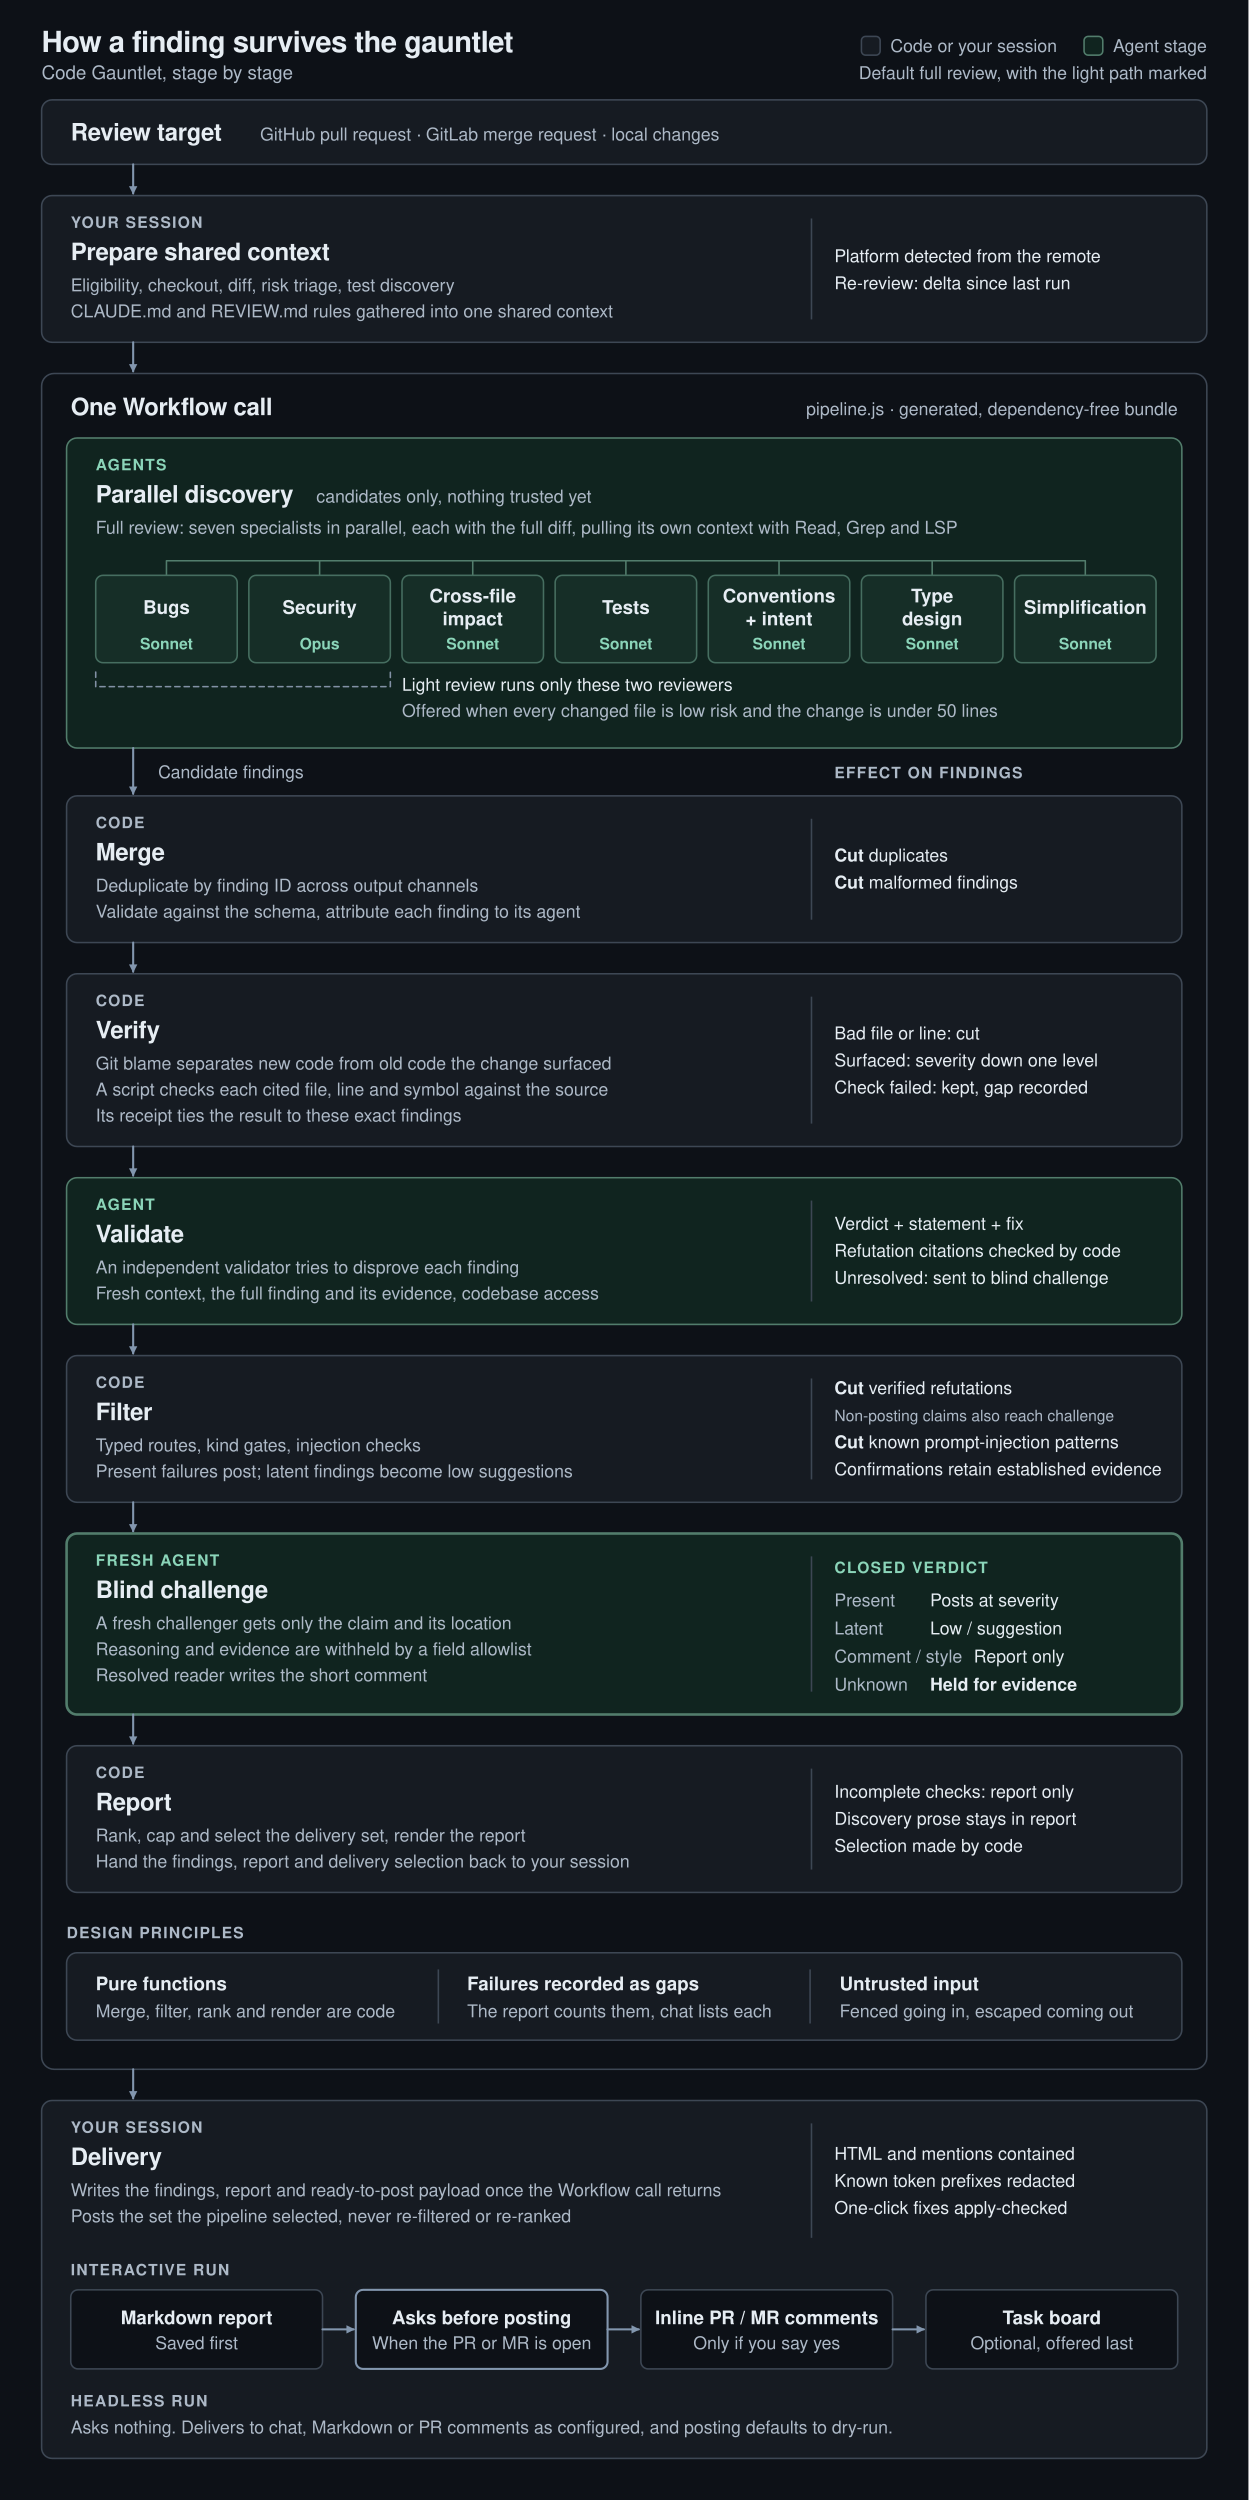
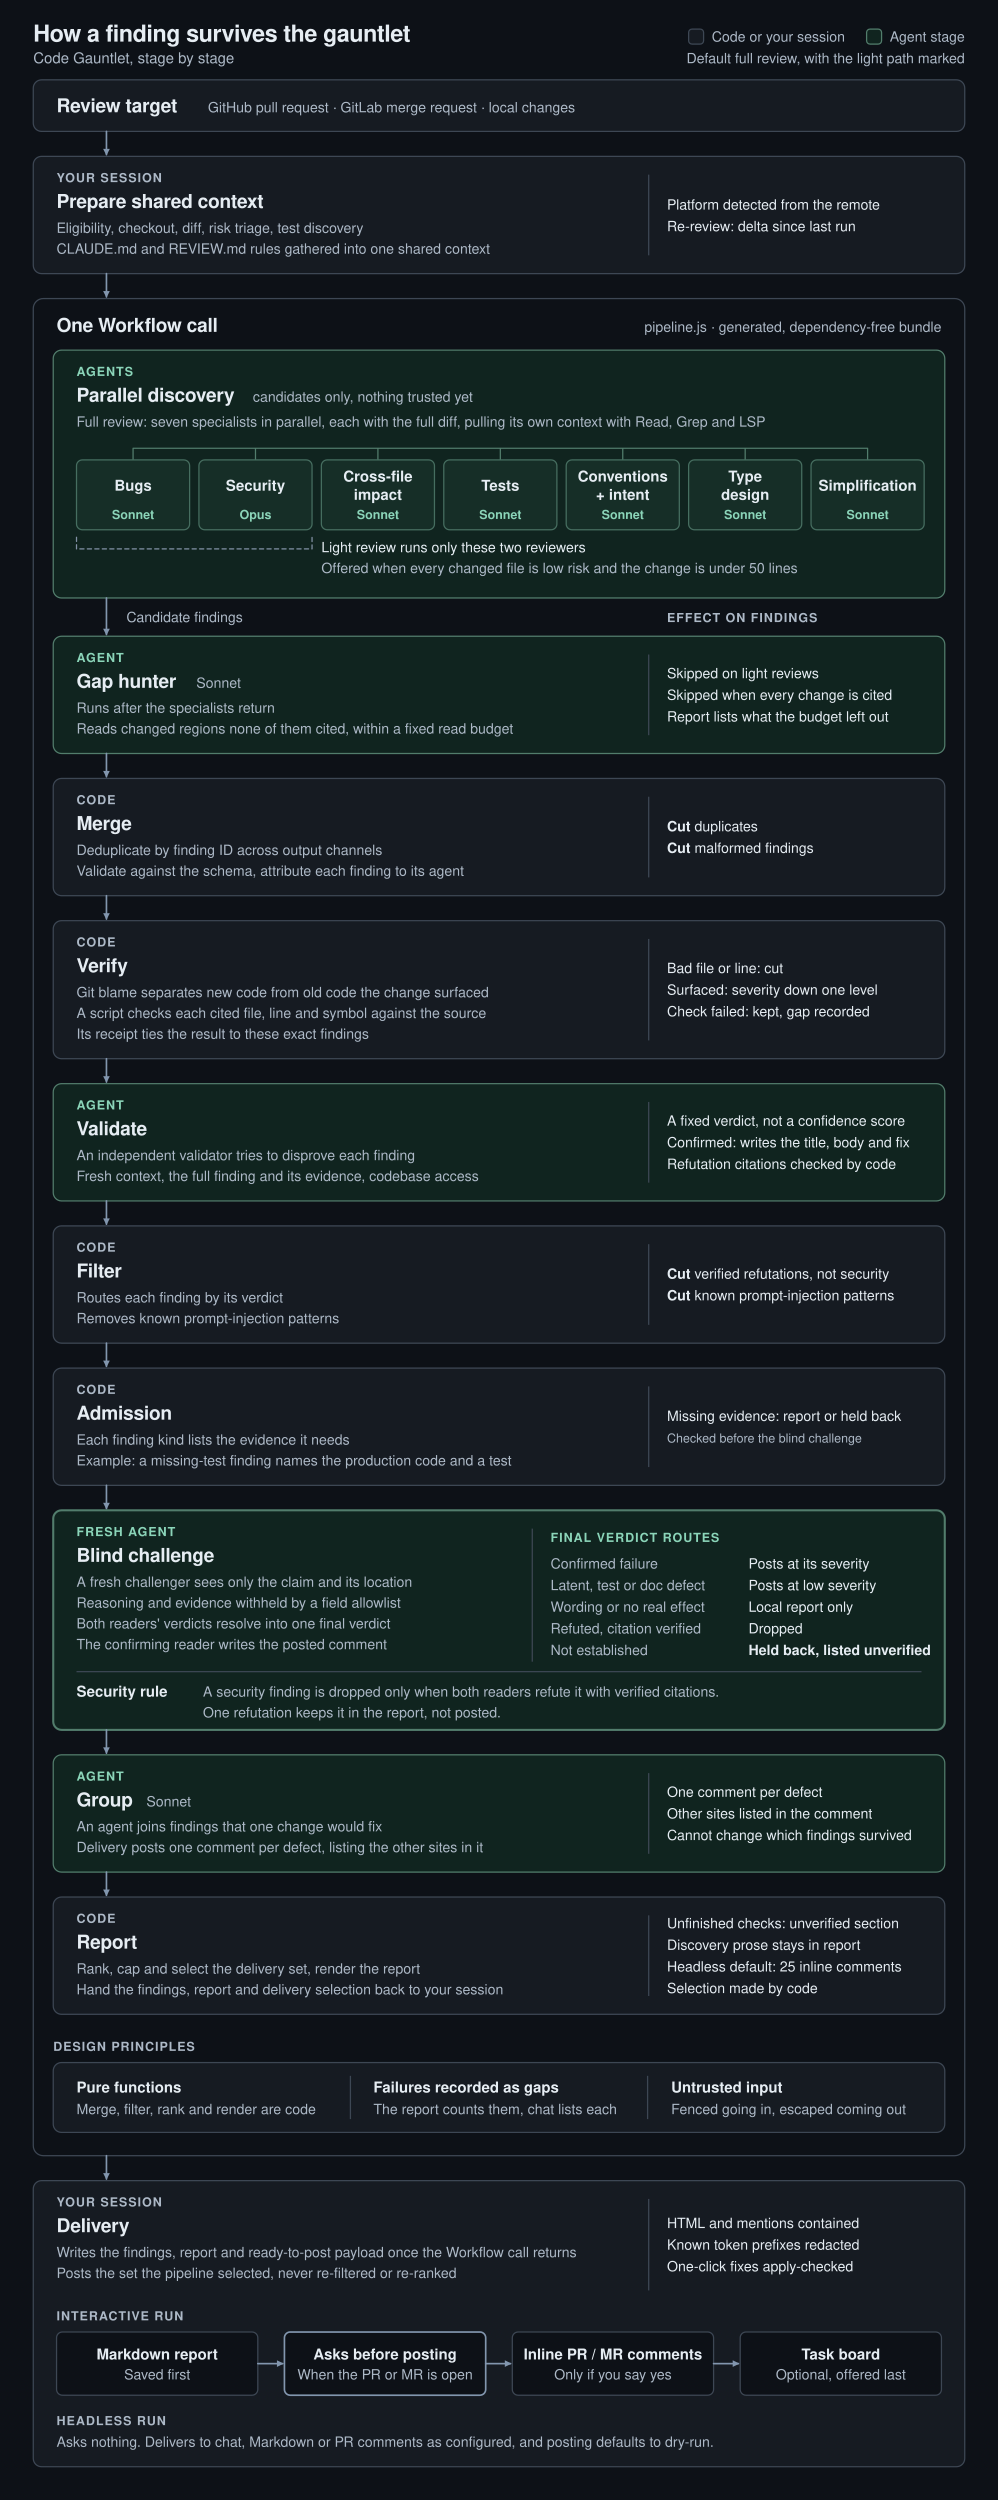
- <svg xmlns="http://www.w3.org/2000/svg" viewBox="0 0 1200 2403" role="img" aria-labelledby="pipeline-title pipeline-desc">
+ <svg xmlns="http://www.w3.org/2000/svg" viewBox="0 0 1200 3006" role="img" aria-labelledby="pipeline-title pipeline-desc">
  <defs>
    <style>
      text { font-family: -apple-system, BlinkMacSystemFont, "Segoe UI", Helvetica, Arial, sans-serif; font-size: 18px; fill: #e6edf3; }
      .page { fill: #0d1117; }
      .frame { fill: #0d1117; stroke: #3d4754; stroke-width: 1.5; }
      .panel { fill: #161b22; stroke: #3d4754; stroke-width: 1.5; }
      .node { fill: #0d1117; stroke: #3d4754; stroke-width: 1.5; }
      .ask-node { fill: #0d1117; stroke: #8296ae; stroke-width: 2; }
      .agent-node { fill: #162e27; stroke: #466e60; stroke-width: 1.5; }
      .agent-stage { fill: #10241f; stroke: #527d6c; stroke-width: 1.5; }
      .hero { stroke-width: 2.5; }
      .title { font-size: 28px; font-weight: 650; letter-spacing: -0.5px; }
      .section { font-size: 23px; font-weight: 650; letter-spacing: -0.3px; }
      .strong { font-weight: 600; }
      .reviewer { font-size: 18px; font-weight: 600; text-anchor: middle; }
      .detail { font-size: 17px; fill: #adb9c7; }
      .effect { font-size: 17px; }
      .note { font-size: 15px; fill: #adb9c7; }
      .muted { fill: #adb9c7; }
      .cut { font-weight: 650; }
      .kind { font-size: 15px; font-weight: 650; letter-spacing: 1.2px; fill: #adb9c7; }
      .agent-kind { font-size: 15px; font-weight: 650; letter-spacing: 1.2px; fill: #8bd5b9; }
      .model { font-size: 15px; font-weight: 600; text-anchor: middle; fill: #8bd5b9; }
      .mid { text-anchor: middle; }
      .end { text-anchor: end; }
      .flow { fill: none; stroke: #8296ae; stroke-width: 2; stroke-linecap: round; stroke-linejoin: round; }
      .fan { fill: none; stroke: #527d6c; stroke-width: 1.5; stroke-linecap: round; stroke-linejoin: round; }
      .light { fill: none; stroke: #8291a5; stroke-width: 1.5; stroke-dasharray: 5 4; stroke-linecap: round; stroke-linejoin: round; }
      .divider { stroke: #3d4754; stroke-width: 1.5; }
      .arrow { fill: #8296ae; }
    </style>
    <marker id="arrow" viewBox="0 0 8 8" refX="7" refY="4" markerWidth="8" markerHeight="8" markerUnits="userSpaceOnUse" orient="auto">
      <path class="arrow" d="M0 0 L8 4 L0 8 Z" />
    </marker>
  </defs>
-   <rect class="page" width="1200" height="2403" />
+   <rect class="page" width="1200" height="3006" />
  <text class="title" x="40" y="50">How a finding survives the gauntlet</text>
  <text class="muted" x="40" y="76">Code Gauntlet, stage by stage</text>
  <rect class="panel" x="828" y="35" width="18" height="18" rx="4" />
  <text class="detail end" x="1016" y="50">Code or your session</text>
  <rect class="agent-stage" x="1042" y="35" width="18" height="18" rx="4" />
  <text class="detail end" x="1160" y="50">Agent stage</text>
  <text class="detail end" x="1160" y="76">Default full review, with the light path marked</text>
  <rect class="panel" x="40" y="96" width="1120" height="62" rx="10" />
  <text class="section" x="68" y="135">Review target</text>
  <text class="detail" x="250" y="135">GitHub pull request  ·  GitLab merge request  ·  local changes</text>
  <path class="flow" d="M128 158 V186" marker-end="url(#arrow)" />
  <rect class="panel" x="40" y="188" width="1120" height="141" rx="10" />
  <text class="kind" x="68" y="219">YOUR SESSION</text>
  <text class="section" x="68" y="250">Prepare shared context</text>
  <text class="detail" x="68" y="280">Eligibility, checkout, diff, risk triage, test discovery</text>
  <text class="detail" x="68" y="305">CLAUDE.md and REVIEW.md rules gathered into one shared context</text>
  <line class="divider" x1="780" y1="210" x2="780" y2="307" />
  <text class="effect" x="802" y="252">Platform detected from the remote</text>
  <text class="effect" x="802" y="278">Re-review: delta since last run</text>
  <path class="flow" d="M128 329 V357" marker-end="url(#arrow)" />
-   <rect class="frame" x="40" y="359" width="1120" height="1630" rx="12" />
+   <rect class="frame" x="40" y="359" width="1120" height="2233" rx="12" />
  <text class="section" x="68" y="399">One Workflow call</text>
  <text class="detail end" x="1132" y="399">pipeline.js  ·  generated, dependency-free bundle</text>
  <rect class="agent-stage" x="64" y="421" width="1072" height="298" rx="10" />
  <text class="agent-kind" x="92" y="452">AGENTS</text>
  <text class="section" x="92" y="483">Parallel discovery</text>
  <text class="detail" x="304" y="483">candidates only, nothing trusted yet</text>
  <text class="detail" x="92" y="513">Full review: seven specialists in parallel, each with the full diff, pulling its own context with Read, Grep and LSP</text>
  <path class="fan" d="M160 553 V539 H1043.2 V553 M307.2 539 V553 M454.4 539 V553 M601.6 539 V553 M748.8 539 V553 M896 539 V553" />
  <rect class="agent-node" x="92" y="553" width="136" height="84" rx="7" />
  <text class="reviewer" x="160" y="590">Bugs</text>
  <text class="model" x="160" y="624">Sonnet</text>
  <rect class="agent-node" x="239.2" y="553" width="136" height="84" rx="7" />
  <text class="reviewer" x="307.2" y="590">Security</text>
  <text class="model" x="307.2" y="624">Opus</text>
  <rect class="agent-node" x="386.4" y="553" width="136" height="84" rx="7" />
  <text class="reviewer" x="454.4" y="579">Cross-file</text>
  <text class="reviewer" x="454.4" y="601">impact</text>
  <text class="model" x="454.4" y="624">Sonnet</text>
  <rect class="agent-node" x="533.6" y="553" width="136" height="84" rx="7" />
  <text class="reviewer" x="601.6" y="590">Tests</text>
  <text class="model" x="601.6" y="624">Sonnet</text>
  <rect class="agent-node" x="680.8" y="553" width="136" height="84" rx="7" />
  <text class="reviewer" x="748.8" y="579">Conventions</text>
  <text class="reviewer" x="748.8" y="601">+ intent</text>
  <text class="model" x="748.8" y="624">Sonnet</text>
  <rect class="agent-node" x="828" y="553" width="136" height="84" rx="7" />
  <text class="reviewer" x="896" y="579">Type</text>
  <text class="reviewer" x="896" y="601">design</text>
  <text class="model" x="896" y="624">Sonnet</text>
  <rect class="agent-node" x="975.2" y="553" width="136" height="84" rx="7" />
  <text class="reviewer" x="1043.2" y="590">Simplification</text>
  <text class="model" x="1043.2" y="624">Sonnet</text>
  <path class="light" d="M92 646 V660 H375.2 V646" />
  <text class="effect" x="386.4" y="664">Light review runs only these two reviewers</text>
  <text class="detail" x="386.4" y="689">Offered when every changed file is low risk and the change is under 50 lines</text>
  <path class="flow" d="M128 719 V763" marker-end="url(#arrow)" />
  <text class="detail" x="152" y="748">Candidate findings</text>
  <text class="kind" x="802" y="748">EFFECT ON FINDINGS</text>
-   <rect class="panel" x="64" y="765" width="1072" height="141" rx="10" />
-   <text class="kind" x="92" y="796">CODE</text>
-   <text class="section" x="92" y="827">Merge</text>
-   <text class="detail" x="92" y="857">Deduplicate by finding ID across output channels</text>
-   <text class="detail" x="92" y="882">Validate against the schema, attribute each finding to its agent</text>
+   <rect class="agent-stage" x="64" y="765" width="1072" height="141" rx="10" />
+   <text class="agent-kind" x="92" y="796">AGENT</text>
+   <text class="section" x="92" y="827">Gap hunter</text>
+   <text class="detail" x="236" y="827">Sonnet</text>
+   <text class="detail" x="92" y="857">Runs after the specialists return</text>
+   <text class="detail" x="92" y="882">Reads changed regions none of them cited, within a fixed read budget</text>
  <line class="divider" x1="780" y1="787" x2="780" y2="884" />
-   <text class="effect" x="802" y="828">
+   <text class="effect" x="802" y="815.5">Skipped on light reviews</text>
+   <text class="effect" x="802" y="841.5">Skipped when every change is cited</text>
+   <text class="effect" x="802" y="867.5">Report lists what the budget left out</text>
+   <path class="flow" d="M128 906 V934" marker-end="url(#arrow)" />
+   <rect class="panel" x="64" y="936" width="1072" height="141" rx="10" />
+   <text class="kind" x="92" y="967">CODE</text>
+   <text class="section" x="92" y="998">Merge</text>
+   <text class="detail" x="92" y="1028">Deduplicate by finding ID across output channels</text>
+   <text class="detail" x="92" y="1053">Validate against the schema, attribute each finding to its agent</text>
+   <line class="divider" x1="780" y1="958" x2="780" y2="1055" />
+   <text class="effect" x="802" y="999.5">
    <tspan class="cut">Cut</tspan>  duplicates</text>
-   <text class="effect" x="802" y="854">
+   <text class="effect" x="802" y="1025.5">
    <tspan class="cut">Cut</tspan>  malformed findings</text>
-   <path class="flow" d="M128 906 V934" marker-end="url(#arrow)" />
-   <rect class="panel" x="64" y="936" width="1072" height="166" rx="10" />
-   <text class="kind" x="92" y="967">CODE</text>
-   <text class="section" x="92" y="998">Verify</text>
-   <text class="detail" x="92" y="1028">Git blame separates new code from old code the change surfaced</text>
-   <text class="detail" x="92" y="1053">A script checks each cited file, line and symbol against the source</text>
-   <text class="detail" x="92" y="1078">Its receipt ties the result to these exact findings</text>
-   <line class="divider" x1="780" y1="958" x2="780" y2="1080" />
-   <text class="effect" x="802" y="999">Bad file or line: cut</text>
-   <text class="effect" x="802" y="1025">Surfaced: severity down one level</text>
-   <text class="effect" x="802" y="1051">Check failed: kept, gap recorded</text>
-   <path class="flow" d="M128 1102 V1130" marker-end="url(#arrow)" />
-   <rect class="agent-stage" x="64" y="1132" width="1072" height="141" rx="10" />
-   <text class="agent-kind" x="92" y="1163">AGENT</text>
-   <text class="section" x="92" y="1194">Validate</text>
-   <text class="detail" x="92" y="1224">An independent validator tries to disprove each finding</text>
-   <text class="detail" x="92" y="1249">Fresh context, the full finding and its evidence, codebase access</text>
-   <line class="divider" x1="780" y1="1154" x2="780" y2="1251" />
-   <text class="effect" x="802" y="1182">Verdict + statement + fix</text>
-   <text class="effect" x="802" y="1208">Refutation citations checked by code</text>
-   <text class="effect" x="802" y="1234">Unresolved: sent to blind challenge</text>
+   <path class="flow" d="M128 1077 V1105" marker-end="url(#arrow)" />
+   <rect class="panel" x="64" y="1107" width="1072" height="166" rx="10" />
+   <text class="kind" x="92" y="1138">CODE</text>
+   <text class="section" x="92" y="1169">Verify</text>
+   <text class="detail" x="92" y="1199">Git blame separates new code from old code the change surfaced</text>
+   <text class="detail" x="92" y="1224">A script checks each cited file, line and symbol against the source</text>
+   <text class="detail" x="92" y="1249">Its receipt ties the result to these exact findings</text>
+   <line class="divider" x1="780" y1="1129" x2="780" y2="1251" />
+   <text class="effect" x="802" y="1170">Bad file or line: cut</text>
+   <text class="effect" x="802" y="1196">Surfaced: severity down one level</text>
+   <text class="effect" x="802" y="1222">Check failed: kept, gap recorded</text>
  <path class="flow" d="M128 1273 V1301" marker-end="url(#arrow)" />
-   <rect class="panel" x="64" y="1303" width="1072" height="141" rx="10" />
-   <text class="kind" x="92" y="1334">CODE</text>
-   <text class="section" x="92" y="1365">Filter</text>
-   <text class="detail" x="92" y="1395">Typed routes, kind gates, injection checks</text>
-   <text class="detail" x="92" y="1420">Present failures post; latent findings become low suggestions</text>
+   <rect class="agent-stage" x="64" y="1303" width="1072" height="141" rx="10" />
+   <text class="agent-kind" x="92" y="1334">AGENT</text>
+   <text class="section" x="92" y="1365">Validate</text>
+   <text class="detail" x="92" y="1395">An independent validator tries to disprove each finding</text>
+   <text class="detail" x="92" y="1420">Fresh context, the full finding and its evidence, codebase access</text>
  <line class="divider" x1="780" y1="1325" x2="780" y2="1422" />
-   <text class="effect" x="802" y="1340">
-     <tspan class="cut">Cut</tspan>  verified refutations</text>
-   <text class="note" x="802" y="1366">Non-posting claims also reach challenge</text>
-   <text class="effect" x="802" y="1392">
+   <text class="effect" x="802" y="1353.5">A fixed verdict, not a confidence score</text>
+   <text class="effect" x="802" y="1379.5">Confirmed: writes the title, body and fix</text>
+   <text class="effect" x="802" y="1405.5">Refutation citations checked by code</text>
+   <path class="flow" d="M128 1444 V1472" marker-end="url(#arrow)" />
+   <rect class="panel" x="64" y="1474" width="1072" height="141" rx="10" />
+   <text class="kind" x="92" y="1505">CODE</text>
+   <text class="section" x="92" y="1536">Filter</text>
+   <text class="detail" x="92" y="1566">Routes each finding by its verdict</text>
+   <text class="detail" x="92" y="1591">Removes known prompt-injection patterns</text>
+   <line class="divider" x1="780" y1="1496" x2="780" y2="1593" />
+   <text class="effect" x="802" y="1537.5">
+     <tspan class="cut">Cut</tspan>  verified refutations, not security</text>
+   <text class="effect" x="802" y="1563.5">
    <tspan class="cut">Cut</tspan>  known prompt-injection patterns</text>
-   <text class="effect" x="802" y="1418">Confirmations retain established evidence</text>
-   <path class="flow" d="M128 1444 V1472" marker-end="url(#arrow)" />
-   <rect class="agent-stage hero" x="64" y="1474" width="1072" height="174" rx="10" />
-   <text class="agent-kind" x="92" y="1505">FRESH AGENT</text>
-   <text class="section" x="92" y="1536">Blind challenge</text>
-   <text class="detail" x="92" y="1566">A fresh challenger gets only the claim and its location</text>
-   <text class="detail" x="92" y="1591">Reasoning and evidence are withheld by a field allowlist</text>
-   <text class="detail" x="92" y="1616">Resolved reader writes the short comment</text>
-   <line class="divider" x1="780" y1="1496" x2="780" y2="1626" />
-   <text class="agent-kind" x="802" y="1512">CLOSED VERDICT</text>
-   <text class="detail" x="802" y="1544">Present</text>
-   <text class="effect" x="894" y="1544">Posts at severity</text>
-   <text class="detail" x="802" y="1571">Latent</text>
-   <text class="effect" x="894" y="1571">Low / suggestion</text>
-   <text class="detail" x="802" y="1598">Comment / style</text>
-   <text class="effect" x="936" y="1598">Report only</text>
-   <text class="detail" x="802" y="1625">Unknown</text>
-   <text class="effect strong" x="894" y="1625">Held for evidence</text>
-   <path class="flow" d="M128 1648 V1676" marker-end="url(#arrow)" />
-   <rect class="panel" x="64" y="1678" width="1072" height="141" rx="10" />
-   <text class="kind" x="92" y="1709">CODE</text>
-   <text class="section" x="92" y="1740">Report</text>
-   <text class="detail" x="92" y="1770">Rank, cap and select the delivery set, render the report</text>
-   <text class="detail" x="92" y="1795">Hand the findings, report and delivery selection back to your session</text>
-   <line class="divider" x1="780" y1="1700" x2="780" y2="1797" />
-   <text class="effect" x="802" y="1728">Incomplete checks: report only</text>
-   <text class="effect" x="802" y="1754">Discovery prose stays in report</text>
-   <text class="effect" x="802" y="1780">Selection made by code</text>
-   <text class="kind" x="64" y="1863">DESIGN PRINCIPLES</text>
-   <rect class="panel" x="64" y="1877" width="1072" height="84" rx="10" />
-   <text class="strong" x="92" y="1913">Pure functions</text>
-   <text class="detail" x="92" y="1939">Merge, filter, rank and render are code</text>
-   <line class="divider" x1="421.333" y1="1893" x2="421.333" y2="1945" />
-   <text class="strong" x="449" y="1913">Failures recorded as gaps</text>
-   <text class="detail" x="449" y="1939">The report counts them, chat lists each</text>
-   <line class="divider" x1="778.667" y1="1893" x2="778.667" y2="1945" />
-   <text class="strong" x="807" y="1913">Untrusted input</text>
-   <text class="detail" x="807" y="1939">Fenced going in, escaped coming out</text>
-   <path class="flow" d="M128 1989 V2017" marker-end="url(#arrow)" />
-   <rect class="panel" x="40" y="2019" width="1120" height="344" rx="10" />
-   <text class="kind" x="68" y="2050">YOUR SESSION</text>
-   <text class="section" x="68" y="2081">Delivery</text>
-   <text class="detail" x="68" y="2111">Writes the findings, report and ready-to-post payload once the Workflow call returns</text>
-   <text class="detail" x="68" y="2136">Posts the set the pipeline selected, never re-filtered or re-ranked</text>
-   <line class="divider" x1="780" y1="2041" x2="780" y2="2151" />
-   <text class="effect" x="802" y="2076">HTML and mentions contained</text>
-   <text class="effect" x="802" y="2102">Known token prefixes redacted</text>
-   <text class="effect" x="802" y="2128">One-click fixes apply-checked</text>
-   <text class="kind" x="68" y="2187">INTERACTIVE RUN</text>
-   <rect class="node" x="68" y="2201" width="242" height="76" rx="7" />
-   <text class="reviewer" x="189" y="2234">Markdown report</text>
-   <text class="detail mid" x="189" y="2258">Saved first</text>
-   <path class="flow" d="M310 2239 H340" marker-end="url(#arrow)" />
-   <rect class="ask-node" x="342" y="2201" width="242" height="76" rx="7" />
-   <text class="reviewer" x="463" y="2234">Asks before posting</text>
-   <text class="detail mid" x="463" y="2258">When the PR or MR is open</text>
-   <path class="flow" d="M584 2239 H614" marker-end="url(#arrow)" />
-   <rect class="node" x="616" y="2201" width="242" height="76" rx="7" />
-   <text class="reviewer" x="737" y="2234">Inline PR / MR comments</text>
-   <text class="detail mid" x="737" y="2258">Only if you say yes</text>
-   <path class="flow" d="M858 2239 H888" marker-end="url(#arrow)" />
-   <rect class="node" x="890" y="2201" width="242" height="76" rx="7" />
-   <text class="reviewer" x="1011" y="2234">Task board</text>
-   <text class="detail mid" x="1011" y="2258">Optional, offered last</text>
-   <text class="kind" x="68" y="2313">HEADLESS RUN</text>
-   <text class="detail" x="68" y="2339">Asks nothing. Delivers to chat, Markdown or PR comments as configured, and posting defaults to dry-run.</text>
+   <path class="flow" d="M128 1615 V1643" marker-end="url(#arrow)" />
+   <rect class="panel" x="64" y="1645" width="1072" height="141" rx="10" />
+   <text class="kind" x="92" y="1676">CODE</text>
+   <text class="section" x="92" y="1707">Admission</text>
+   <text class="detail" x="92" y="1737">Each finding kind lists the evidence it needs</text>
+   <text class="detail" x="92" y="1762">Example: a missing-test finding names the production code and a test</text>
+   <line class="divider" x1="780" y1="1667" x2="780" y2="1764" />
+   <text class="effect" x="802" y="1708.5">Missing evidence: report or held back</text>
+   <text class="note" x="802" y="1734.5">Checked before the blind challenge</text>
+   <path class="flow" d="M128 1786 V1814" marker-end="url(#arrow)" />
+   <rect class="agent-stage hero" x="64" y="1816" width="1072" height="264" rx="10" />
+   <text class="agent-kind" x="92" y="1847">FRESH AGENT</text>
+   <text class="section" x="92" y="1878">Blind challenge</text>
+   <text class="detail" x="92" y="1908">A fresh challenger sees only the claim and its location</text>
+   <text class="detail" x="92" y="1933">Reasoning and evidence withheld by a field allowlist</text>
+   <text class="detail" x="92" y="1958">Both readers' verdicts resolve into one final verdict</text>
+   <text class="detail" x="92" y="1983">The confirming reader writes the posted comment</text>
+   <line class="divider" x1="640" y1="1838" x2="640" y2="1998" />
+   <text class="agent-kind" x="662" y="1854">FINAL VERDICT ROUTES</text>
+   <text class="detail" x="662" y="1886">Confirmed failure</text>
+   <text class="effect" x="900" y="1886">Posts at its severity</text>
+   <text class="detail" x="662" y="1912">Latent, test or doc defect</text>
+   <text class="effect" x="900" y="1912">Posts at low severity</text>
+   <text class="detail" x="662" y="1938">Wording or no real effect</text>
+   <text class="effect" x="900" y="1938">Local report only</text>
+   <text class="detail" x="662" y="1964">Refuted, citation verified</text>
+   <text class="effect" x="900" y="1964">Dropped</text>
+   <text class="detail" x="662" y="1990">Not established</text>
+   <text class="effect strong" x="900" y="1990">Held back, listed unverified</text>
+   <line class="divider" x1="92" y1="2010" x2="1108" y2="2010" />
+   <text class="strong" x="92" y="2040">Security rule</text>
+   <text class="detail" x="244" y="2040">A security finding is dropped only when both readers refute it with verified citations.</text>
+   <text class="detail" x="244" y="2065">One refutation keeps it in the report, not posted.</text>
+   <path class="flow" d="M128 2080 V2108" marker-end="url(#arrow)" />
+   <rect class="agent-stage" x="64" y="2110" width="1072" height="141" rx="10" />
+   <text class="agent-kind" x="92" y="2141">AGENT</text>
+   <text class="section" x="92" y="2172">Group</text>
+   <text class="detail" x="176" y="2172">Sonnet</text>
+   <text class="detail" x="92" y="2202">An agent joins findings that one change would fix</text>
+   <text class="detail" x="92" y="2227">Delivery posts one comment per defect, listing the other sites in it</text>
+   <line class="divider" x1="780" y1="2132" x2="780" y2="2229" />
+   <text class="effect" x="802" y="2160.5">One comment per defect</text>
+   <text class="effect" x="802" y="2186.5">Other sites listed in the comment</text>
+   <text class="effect" x="802" y="2212.5">Cannot change which findings survived</text>
+   <path class="flow" d="M128 2251 V2279" marker-end="url(#arrow)" />
+   <rect class="panel" x="64" y="2281" width="1072" height="141" rx="10" />
+   <text class="kind" x="92" y="2312">CODE</text>
+   <text class="section" x="92" y="2343">Report</text>
+   <text class="detail" x="92" y="2373">Rank, cap and select the delivery set, render the report</text>
+   <text class="detail" x="92" y="2398">Hand the findings, report and delivery selection back to your session</text>
+   <line class="divider" x1="780" y1="2303" x2="780" y2="2400" />
+   <text class="effect" x="802" y="2318.5">Unfinished checks: unverified section</text>
+   <text class="effect" x="802" y="2344.5">Discovery prose stays in report</text>
+   <text class="effect" x="802" y="2370.5">Headless default: 25 inline comments</text>
+   <text class="effect" x="802" y="2396.5">Selection made by code</text>
+   <text class="kind" x="64" y="2466">DESIGN PRINCIPLES</text>
+   <rect class="panel" x="64" y="2480" width="1072" height="84" rx="10" />
+   <text class="strong" x="92" y="2516">Pure functions</text>
+   <text class="detail" x="92" y="2542">Merge, filter, rank and render are code</text>
+   <text class="strong" x="449" y="2516">Failures recorded as gaps</text>
+   <text class="detail" x="449" y="2542">The report counts them, chat lists each</text>
+   <text class="strong" x="807" y="2516">Untrusted input</text>
+   <text class="detail" x="807" y="2542">Fenced going in, escaped coming out</text>
+   <line class="divider" x1="421.333" y1="2496" x2="421.333" y2="2548" />
+   <line class="divider" x1="778.667" y1="2496" x2="778.667" y2="2548" />
+   <path class="flow" d="M128 2592 V2620" marker-end="url(#arrow)" />
+   <rect class="panel" x="40" y="2622" width="1120" height="344" rx="10" />
+   <text class="kind" x="68" y="2653">YOUR SESSION</text>
+   <text class="section" x="68" y="2684">Delivery</text>
+   <text class="detail" x="68" y="2714">Writes the findings, report and ready-to-post payload once the Workflow call returns</text>
+   <text class="detail" x="68" y="2739">Posts the set the pipeline selected, never re-filtered or re-ranked</text>
+   <line class="divider" x1="780" y1="2644" x2="780" y2="2754" />
+   <text class="effect" x="802" y="2679">HTML and mentions contained</text>
+   <text class="effect" x="802" y="2705">Known token prefixes redacted</text>
+   <text class="effect" x="802" y="2731">One-click fixes apply-checked</text>
+   <text class="kind" x="68" y="2790">INTERACTIVE RUN</text>
+   <rect class="node" x="68" y="2804" width="242" height="76" rx="7" />
+   <text class="reviewer" x="189" y="2837">Markdown report</text>
+   <text class="detail mid" x="189" y="2861">Saved first</text>
+   <path class="flow" d="M310 2842 H340" marker-end="url(#arrow)" />
+   <rect class="ask-node" x="342" y="2804" width="242" height="76" rx="7" />
+   <text class="reviewer" x="463" y="2837">Asks before posting</text>
+   <text class="detail mid" x="463" y="2861">When the PR or MR is open</text>
+   <path class="flow" d="M584 2842 H614" marker-end="url(#arrow)" />
+   <rect class="node" x="616" y="2804" width="242" height="76" rx="7" />
+   <text class="reviewer" x="737" y="2837">Inline PR / MR comments</text>
+   <text class="detail mid" x="737" y="2861">Only if you say yes</text>
+   <path class="flow" d="M858 2842 H888" marker-end="url(#arrow)" />
+   <rect class="node" x="890" y="2804" width="242" height="76" rx="7" />
+   <text class="reviewer" x="1011" y="2837">Task board</text>
+   <text class="detail mid" x="1011" y="2861">Optional, offered last</text>
+   <text class="kind" x="68" y="2916">HEADLESS RUN</text>
+   <text class="detail" x="68" y="2942">Asks nothing. Delivers to chat, Markdown or PR comments as configured, and posting defaults to dry-run.</text>
</svg>
